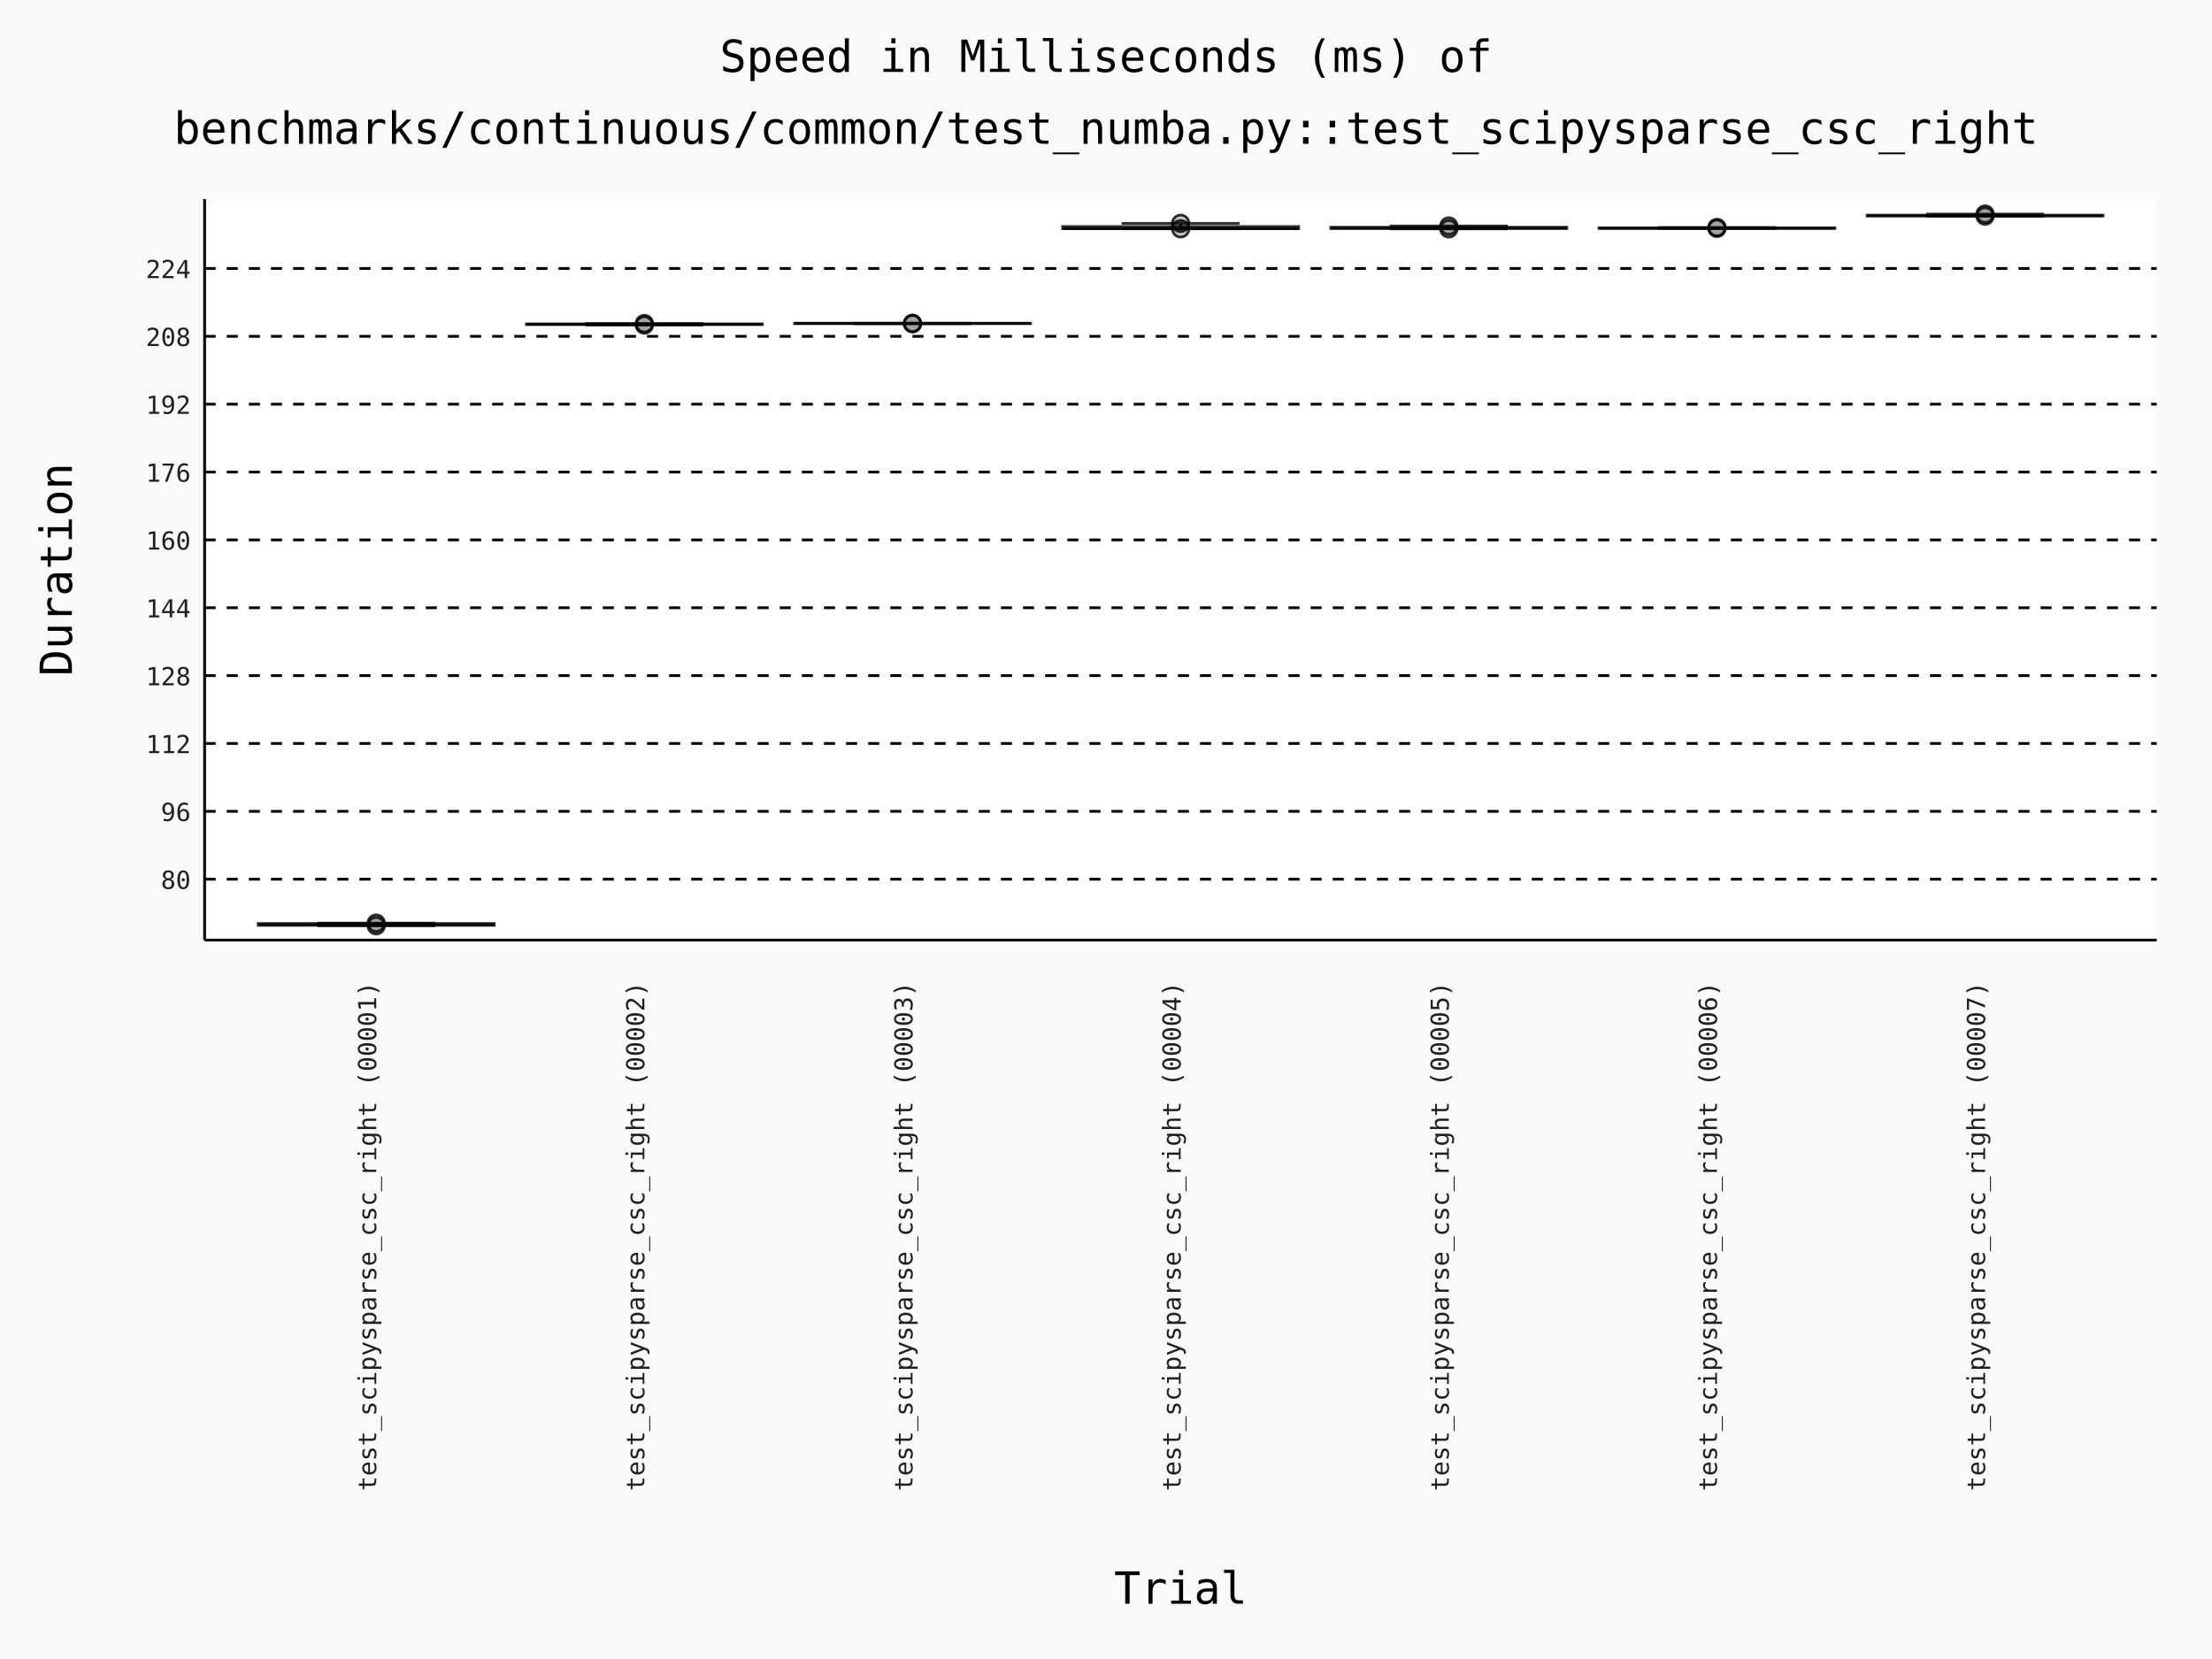
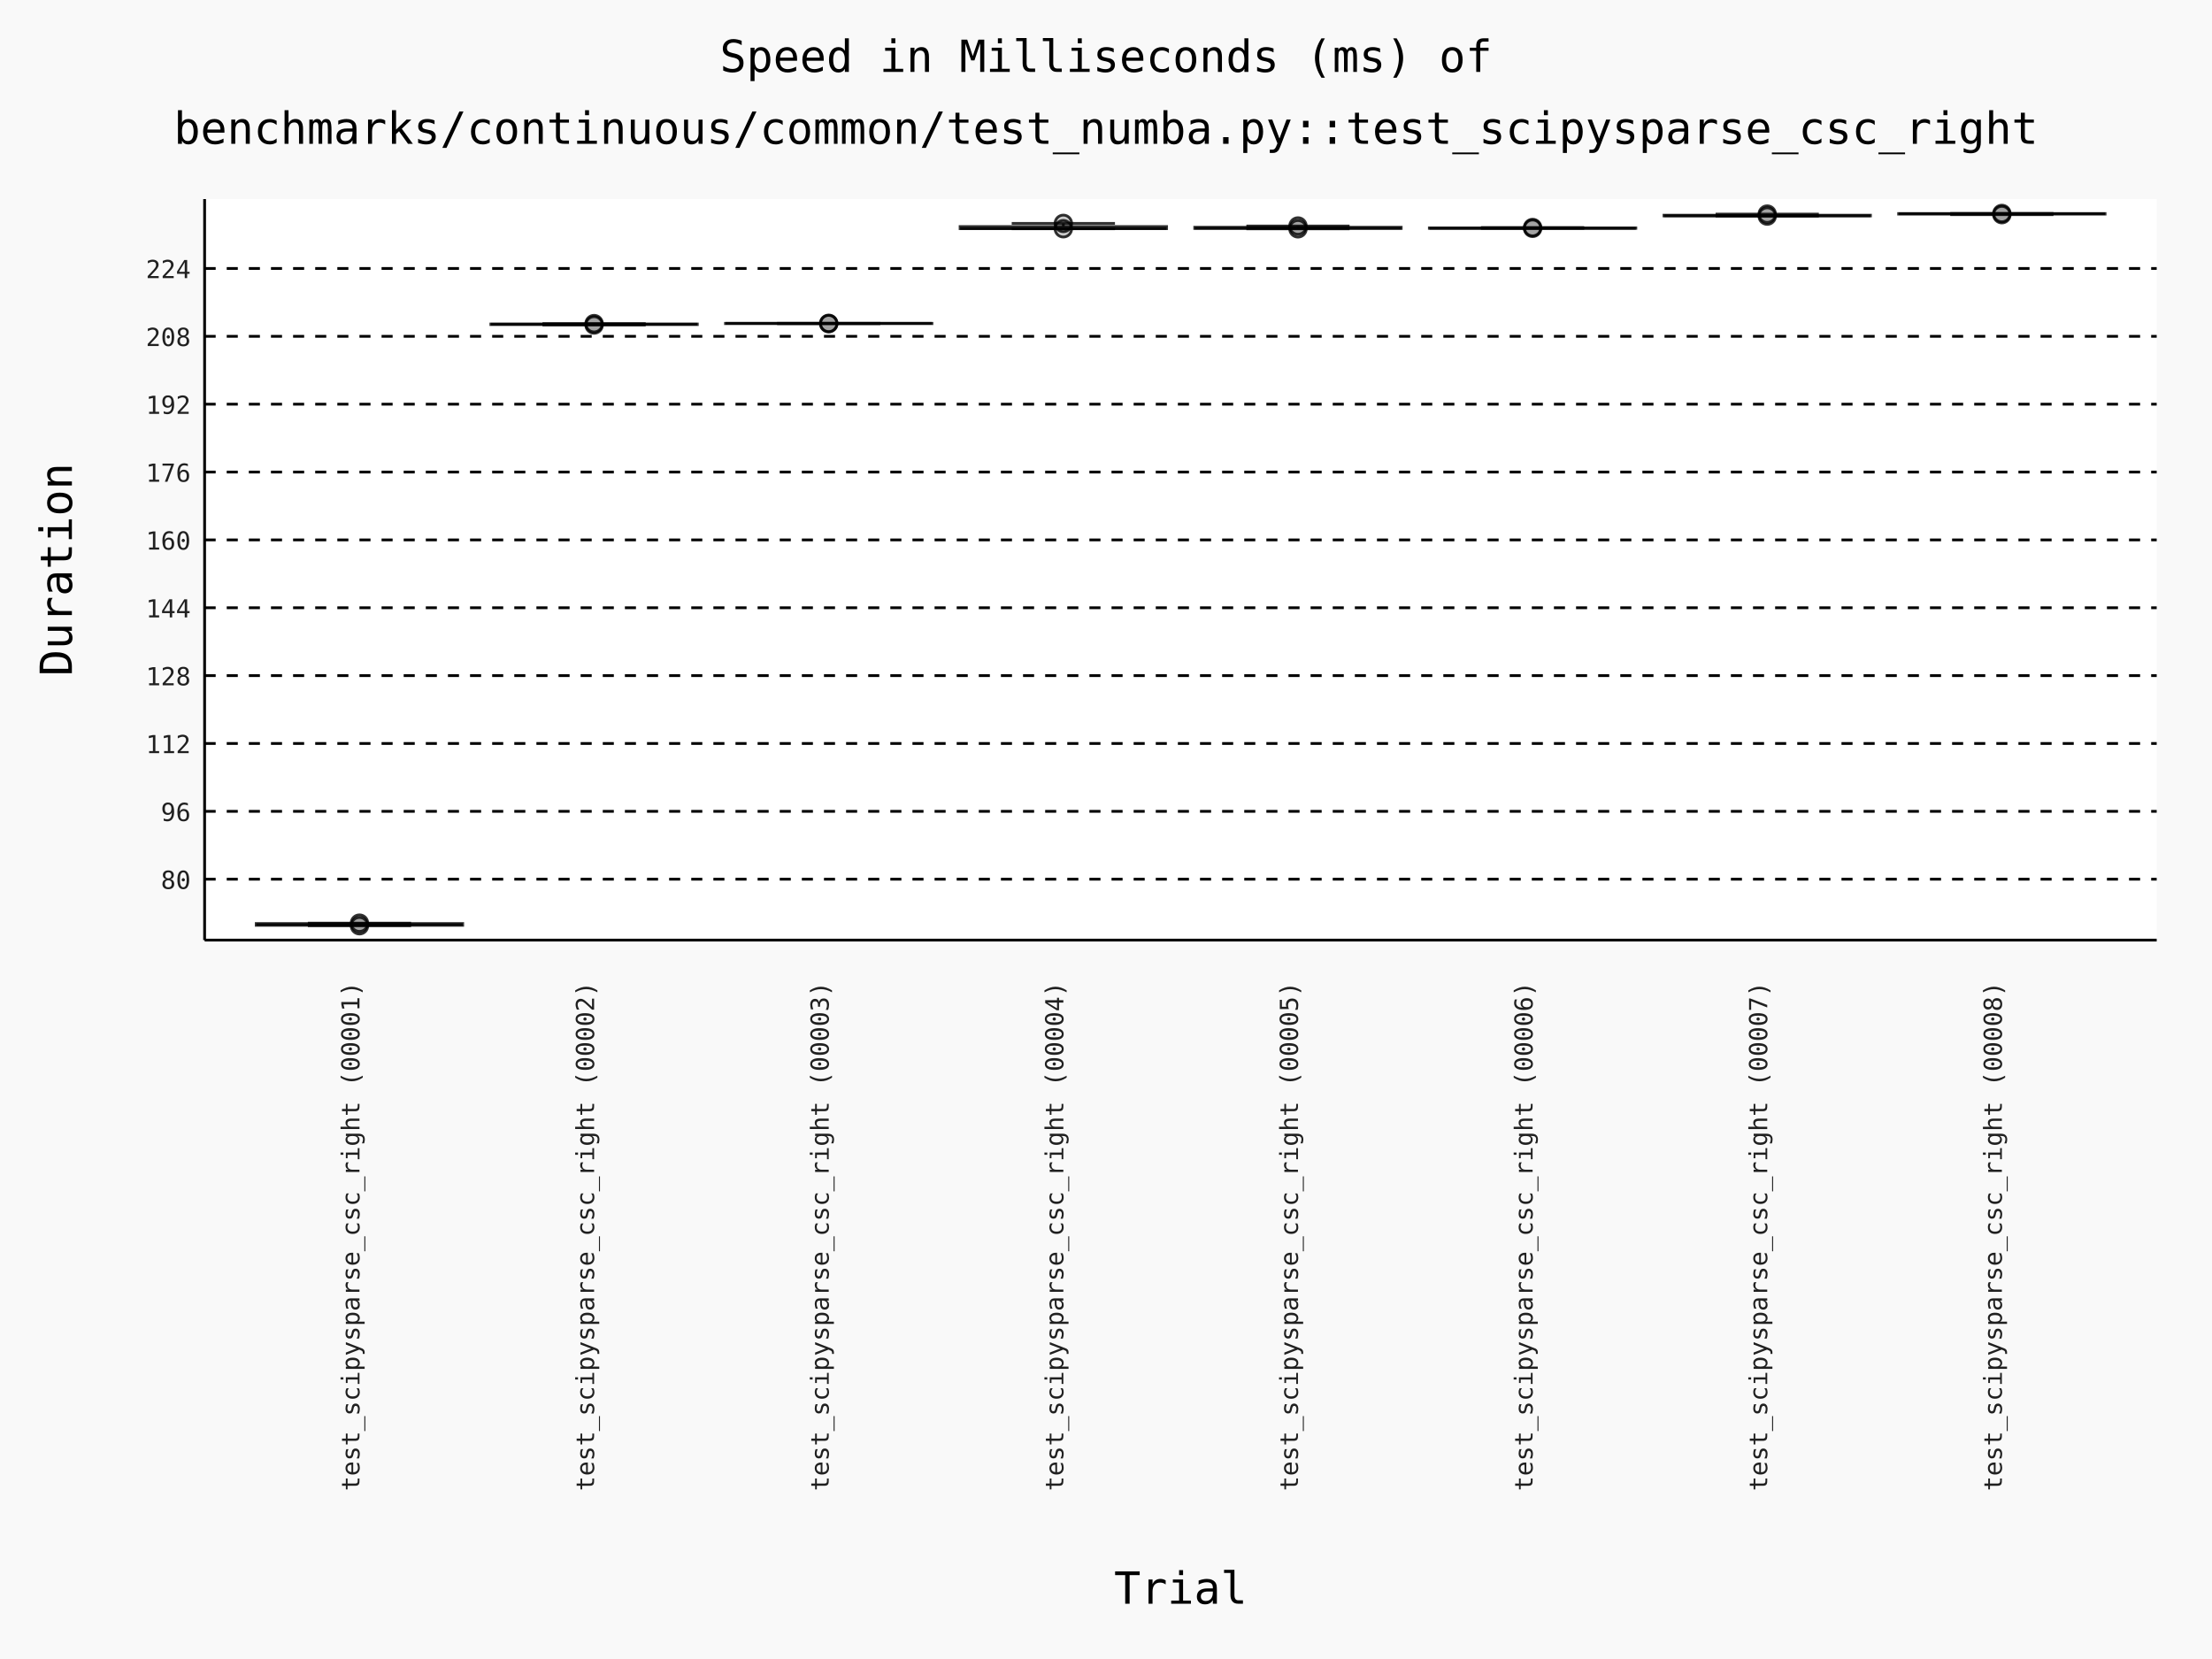
- <svg xmlns="http://www.w3.org/2000/svg" id="chart-1605cb76-217b-486d-b3e2-96967247c6c9" class="pygal-chart" viewBox="0 0 800 600">
+ <svg xmlns="http://www.w3.org/2000/svg" id="chart-8712ba81-75a7-44d6-a75f-5e32aed66e53" class="pygal-chart" viewBox="0 0 800 600">
  <defs>
-     <style type="text/css">#chart-1605cb76-217b-486d-b3e2-96967247c6c9{-webkit-user-select:none;-webkit-font-smoothing:antialiased;font-family:Consolas,"Deja Vu Sans Mono","Bitstream Vera Sans Mono","Courier New",monospace}#chart-1605cb76-217b-486d-b3e2-96967247c6c9 .title{font-family:Consolas,"Deja Vu Sans Mono","Bitstream Vera Sans Mono","Courier New",monospace;font-size:16px}#chart-1605cb76-217b-486d-b3e2-96967247c6c9 .legends .legend text{font-family:Consolas,"Deja Vu Sans Mono","Bitstream Vera Sans Mono","Courier New",monospace;font-size:14px}#chart-1605cb76-217b-486d-b3e2-96967247c6c9 .axis text{font-family:Consolas,"Deja Vu Sans Mono","Bitstream Vera Sans Mono","Courier New",monospace;font-size:10px}#chart-1605cb76-217b-486d-b3e2-96967247c6c9 .axis text.major{font-family:Consolas,"Deja Vu Sans Mono","Bitstream Vera Sans Mono","Courier New",monospace;font-size:10px}#chart-1605cb76-217b-486d-b3e2-96967247c6c9 .text-overlay text.value{font-family:Consolas,"Deja Vu Sans Mono","Bitstream Vera Sans Mono","Courier New",monospace;font-size:16px}#chart-1605cb76-217b-486d-b3e2-96967247c6c9 .text-overlay text.label{font-family:Consolas,"Deja Vu Sans Mono","Bitstream Vera Sans Mono","Courier New",monospace;font-size:10px}#chart-1605cb76-217b-486d-b3e2-96967247c6c9 .tooltip{font-family:Consolas,"Deja Vu Sans Mono","Bitstream Vera Sans Mono","Courier New",monospace;font-size:14px}#chart-1605cb76-217b-486d-b3e2-96967247c6c9 text.no_data{font-family:Consolas,"Deja Vu Sans Mono","Bitstream Vera Sans Mono","Courier New",monospace;font-size:64px}
- #chart-1605cb76-217b-486d-b3e2-96967247c6c9{background-color:rgba(249,249,249,1)}#chart-1605cb76-217b-486d-b3e2-96967247c6c9 path,#chart-1605cb76-217b-486d-b3e2-96967247c6c9 line,#chart-1605cb76-217b-486d-b3e2-96967247c6c9 rect,#chart-1605cb76-217b-486d-b3e2-96967247c6c9 circle{-webkit-transition:150ms;-moz-transition:150ms;transition:150ms}#chart-1605cb76-217b-486d-b3e2-96967247c6c9 .graph &gt; .background{fill:rgba(249,249,249,1)}#chart-1605cb76-217b-486d-b3e2-96967247c6c9 .plot &gt; .background{fill:rgba(255,255,255,1)}#chart-1605cb76-217b-486d-b3e2-96967247c6c9 .graph{fill:rgba(0,0,0,.87)}#chart-1605cb76-217b-486d-b3e2-96967247c6c9 text.no_data{fill:rgba(0,0,0,1)}#chart-1605cb76-217b-486d-b3e2-96967247c6c9 .title{fill:rgba(0,0,0,1)}#chart-1605cb76-217b-486d-b3e2-96967247c6c9 .legends .legend text{fill:rgba(0,0,0,.87)}#chart-1605cb76-217b-486d-b3e2-96967247c6c9 .legends .legend:hover text{fill:rgba(0,0,0,1)}#chart-1605cb76-217b-486d-b3e2-96967247c6c9 .axis .line{stroke:rgba(0,0,0,1)}#chart-1605cb76-217b-486d-b3e2-96967247c6c9 .axis .guide.line{stroke:rgba(0,0,0,.54)}#chart-1605cb76-217b-486d-b3e2-96967247c6c9 .axis .major.line{stroke:rgba(0,0,0,.87)}#chart-1605cb76-217b-486d-b3e2-96967247c6c9 .axis text.major{fill:rgba(0,0,0,1)}#chart-1605cb76-217b-486d-b3e2-96967247c6c9 .axis.y .guides:hover .guide.line,#chart-1605cb76-217b-486d-b3e2-96967247c6c9 .line-graph .axis.x .guides:hover .guide.line,#chart-1605cb76-217b-486d-b3e2-96967247c6c9 .stackedline-graph .axis.x .guides:hover .guide.line,#chart-1605cb76-217b-486d-b3e2-96967247c6c9 .xy-graph .axis.x .guides:hover .guide.line{stroke:rgba(0,0,0,1)}#chart-1605cb76-217b-486d-b3e2-96967247c6c9 .axis .guides:hover text{fill:rgba(0,0,0,1)}#chart-1605cb76-217b-486d-b3e2-96967247c6c9 .reactive{fill-opacity:.7;stroke-opacity:.8;stroke-width:1}#chart-1605cb76-217b-486d-b3e2-96967247c6c9 .ci{stroke:rgba(0,0,0,.87)}#chart-1605cb76-217b-486d-b3e2-96967247c6c9 .reactive.active,#chart-1605cb76-217b-486d-b3e2-96967247c6c9 .active .reactive{fill-opacity:.8;stroke-opacity:.9;stroke-width:4}#chart-1605cb76-217b-486d-b3e2-96967247c6c9 .ci .reactive.active{stroke-width:1.5}#chart-1605cb76-217b-486d-b3e2-96967247c6c9 .series text{fill:rgba(0,0,0,1)}#chart-1605cb76-217b-486d-b3e2-96967247c6c9 .tooltip rect{fill:rgba(255,255,255,1);stroke:rgba(0,0,0,1);-webkit-transition:opacity 150ms;-moz-transition:opacity 150ms;transition:opacity 150ms}#chart-1605cb76-217b-486d-b3e2-96967247c6c9 .tooltip .label{fill:rgba(0,0,0,.87)}#chart-1605cb76-217b-486d-b3e2-96967247c6c9 .tooltip .label{fill:rgba(0,0,0,.87)}#chart-1605cb76-217b-486d-b3e2-96967247c6c9 .tooltip .legend{font-size:.8em;fill:rgba(0,0,0,.54)}#chart-1605cb76-217b-486d-b3e2-96967247c6c9 .tooltip .x_label{font-size:.6em;fill:rgba(0,0,0,1)}#chart-1605cb76-217b-486d-b3e2-96967247c6c9 .tooltip .xlink{font-size:.5em;text-decoration:underline}#chart-1605cb76-217b-486d-b3e2-96967247c6c9 .tooltip .value{font-size:1.5em}#chart-1605cb76-217b-486d-b3e2-96967247c6c9 .bound{font-size:.5em}#chart-1605cb76-217b-486d-b3e2-96967247c6c9 .max-value{font-size:.75em;fill:rgba(0,0,0,.54)}#chart-1605cb76-217b-486d-b3e2-96967247c6c9 .map-element{fill:rgba(255,255,255,1);stroke:rgba(0,0,0,.54) !important}#chart-1605cb76-217b-486d-b3e2-96967247c6c9 .map-element .reactive{fill-opacity:inherit;stroke-opacity:inherit}#chart-1605cb76-217b-486d-b3e2-96967247c6c9 .color-0,#chart-1605cb76-217b-486d-b3e2-96967247c6c9 .color-0 a:visited{stroke:#000000;fill:#000000}#chart-1605cb76-217b-486d-b3e2-96967247c6c9 .color-1,#chart-1605cb76-217b-486d-b3e2-96967247c6c9 .color-1 a:visited{stroke:#000000;fill:#000000}#chart-1605cb76-217b-486d-b3e2-96967247c6c9 .color-2,#chart-1605cb76-217b-486d-b3e2-96967247c6c9 .color-2 a:visited{stroke:#000000;fill:#000000}#chart-1605cb76-217b-486d-b3e2-96967247c6c9 .color-3,#chart-1605cb76-217b-486d-b3e2-96967247c6c9 .color-3 a:visited{stroke:#000000;fill:#000000}#chart-1605cb76-217b-486d-b3e2-96967247c6c9 .color-4,#chart-1605cb76-217b-486d-b3e2-96967247c6c9 .color-4 a:visited{stroke:#000000;fill:#000000}#chart-1605cb76-217b-486d-b3e2-96967247c6c9 .color-5,#chart-1605cb76-217b-486d-b3e2-96967247c6c9 .color-5 a:visited{stroke:#000000;fill:#000000}#chart-1605cb76-217b-486d-b3e2-96967247c6c9 .color-6,#chart-1605cb76-217b-486d-b3e2-96967247c6c9 .color-6 a:visited{stroke:#000000;fill:#000000}#chart-1605cb76-217b-486d-b3e2-96967247c6c9 .text-overlay .color-0 text{fill:white}#chart-1605cb76-217b-486d-b3e2-96967247c6c9 .text-overlay .color-1 text{fill:white}#chart-1605cb76-217b-486d-b3e2-96967247c6c9 .text-overlay .color-2 text{fill:white}#chart-1605cb76-217b-486d-b3e2-96967247c6c9 .text-overlay .color-3 text{fill:white}#chart-1605cb76-217b-486d-b3e2-96967247c6c9 .text-overlay .color-4 text{fill:white}#chart-1605cb76-217b-486d-b3e2-96967247c6c9 .text-overlay .color-5 text{fill:white}#chart-1605cb76-217b-486d-b3e2-96967247c6c9 .text-overlay .color-6 text{fill:white}
- #chart-1605cb76-217b-486d-b3e2-96967247c6c9 text.no_data{text-anchor:middle}#chart-1605cb76-217b-486d-b3e2-96967247c6c9 .guide.line{fill:none}#chart-1605cb76-217b-486d-b3e2-96967247c6c9 .centered{text-anchor:middle}#chart-1605cb76-217b-486d-b3e2-96967247c6c9 .title{text-anchor:middle}#chart-1605cb76-217b-486d-b3e2-96967247c6c9 .legends .legend text{fill-opacity:1}#chart-1605cb76-217b-486d-b3e2-96967247c6c9 .axis.x text{text-anchor:middle}#chart-1605cb76-217b-486d-b3e2-96967247c6c9 .axis.x:not(.web) text[transform]{text-anchor:start}#chart-1605cb76-217b-486d-b3e2-96967247c6c9 .axis.x:not(.web) text[transform].backwards{text-anchor:end}#chart-1605cb76-217b-486d-b3e2-96967247c6c9 .axis.y text{text-anchor:end}#chart-1605cb76-217b-486d-b3e2-96967247c6c9 .axis.y text[transform].backwards{text-anchor:start}#chart-1605cb76-217b-486d-b3e2-96967247c6c9 .axis.y2 text{text-anchor:start}#chart-1605cb76-217b-486d-b3e2-96967247c6c9 .axis.y2 text[transform].backwards{text-anchor:end}#chart-1605cb76-217b-486d-b3e2-96967247c6c9 .axis .guide.line{stroke-dasharray:4,4;stroke:black}#chart-1605cb76-217b-486d-b3e2-96967247c6c9 .axis .major.guide.line{stroke-dasharray:6,6;stroke:black}#chart-1605cb76-217b-486d-b3e2-96967247c6c9 .horizontal .axis.y .guide.line,#chart-1605cb76-217b-486d-b3e2-96967247c6c9 .horizontal .axis.y2 .guide.line,#chart-1605cb76-217b-486d-b3e2-96967247c6c9 .vertical .axis.x .guide.line{opacity:0}#chart-1605cb76-217b-486d-b3e2-96967247c6c9 .horizontal .axis.always_show .guide.line,#chart-1605cb76-217b-486d-b3e2-96967247c6c9 .vertical .axis.always_show .guide.line{opacity:1 !important}#chart-1605cb76-217b-486d-b3e2-96967247c6c9 .axis.y .guides:hover .guide.line,#chart-1605cb76-217b-486d-b3e2-96967247c6c9 .axis.y2 .guides:hover .guide.line,#chart-1605cb76-217b-486d-b3e2-96967247c6c9 .axis.x .guides:hover .guide.line{opacity:1}#chart-1605cb76-217b-486d-b3e2-96967247c6c9 .axis .guides:hover text{opacity:1}#chart-1605cb76-217b-486d-b3e2-96967247c6c9 .nofill{fill:none}#chart-1605cb76-217b-486d-b3e2-96967247c6c9 .subtle-fill{fill-opacity:.2}#chart-1605cb76-217b-486d-b3e2-96967247c6c9 .dot{stroke-width:1px;fill-opacity:1;stroke-opacity:1}#chart-1605cb76-217b-486d-b3e2-96967247c6c9 .dot.active{stroke-width:5px}#chart-1605cb76-217b-486d-b3e2-96967247c6c9 .dot.negative{fill:transparent}#chart-1605cb76-217b-486d-b3e2-96967247c6c9 text,#chart-1605cb76-217b-486d-b3e2-96967247c6c9 tspan{stroke:none !important}#chart-1605cb76-217b-486d-b3e2-96967247c6c9 .series text.active{opacity:1}#chart-1605cb76-217b-486d-b3e2-96967247c6c9 .tooltip rect{fill-opacity:.95;stroke-width:.5}#chart-1605cb76-217b-486d-b3e2-96967247c6c9 .tooltip text{fill-opacity:1}#chart-1605cb76-217b-486d-b3e2-96967247c6c9 .showable{visibility:hidden}#chart-1605cb76-217b-486d-b3e2-96967247c6c9 .showable.shown{visibility:visible}#chart-1605cb76-217b-486d-b3e2-96967247c6c9 .gauge-background{fill:rgba(229,229,229,1);stroke:none}#chart-1605cb76-217b-486d-b3e2-96967247c6c9 .bg-lines{stroke:rgba(249,249,249,1);stroke-width:2px}
+     <style type="text/css">#chart-8712ba81-75a7-44d6-a75f-5e32aed66e53{-webkit-user-select:none;-webkit-font-smoothing:antialiased;font-family:Consolas,"Deja Vu Sans Mono","Bitstream Vera Sans Mono","Courier New",monospace}#chart-8712ba81-75a7-44d6-a75f-5e32aed66e53 .title{font-family:Consolas,"Deja Vu Sans Mono","Bitstream Vera Sans Mono","Courier New",monospace;font-size:16px}#chart-8712ba81-75a7-44d6-a75f-5e32aed66e53 .legends .legend text{font-family:Consolas,"Deja Vu Sans Mono","Bitstream Vera Sans Mono","Courier New",monospace;font-size:14px}#chart-8712ba81-75a7-44d6-a75f-5e32aed66e53 .axis text{font-family:Consolas,"Deja Vu Sans Mono","Bitstream Vera Sans Mono","Courier New",monospace;font-size:10px}#chart-8712ba81-75a7-44d6-a75f-5e32aed66e53 .axis text.major{font-family:Consolas,"Deja Vu Sans Mono","Bitstream Vera Sans Mono","Courier New",monospace;font-size:10px}#chart-8712ba81-75a7-44d6-a75f-5e32aed66e53 .text-overlay text.value{font-family:Consolas,"Deja Vu Sans Mono","Bitstream Vera Sans Mono","Courier New",monospace;font-size:16px}#chart-8712ba81-75a7-44d6-a75f-5e32aed66e53 .text-overlay text.label{font-family:Consolas,"Deja Vu Sans Mono","Bitstream Vera Sans Mono","Courier New",monospace;font-size:10px}#chart-8712ba81-75a7-44d6-a75f-5e32aed66e53 .tooltip{font-family:Consolas,"Deja Vu Sans Mono","Bitstream Vera Sans Mono","Courier New",monospace;font-size:14px}#chart-8712ba81-75a7-44d6-a75f-5e32aed66e53 text.no_data{font-family:Consolas,"Deja Vu Sans Mono","Bitstream Vera Sans Mono","Courier New",monospace;font-size:64px}
+ #chart-8712ba81-75a7-44d6-a75f-5e32aed66e53{background-color:rgba(249,249,249,1)}#chart-8712ba81-75a7-44d6-a75f-5e32aed66e53 path,#chart-8712ba81-75a7-44d6-a75f-5e32aed66e53 line,#chart-8712ba81-75a7-44d6-a75f-5e32aed66e53 rect,#chart-8712ba81-75a7-44d6-a75f-5e32aed66e53 circle{-webkit-transition:150ms;-moz-transition:150ms;transition:150ms}#chart-8712ba81-75a7-44d6-a75f-5e32aed66e53 .graph &gt; .background{fill:rgba(249,249,249,1)}#chart-8712ba81-75a7-44d6-a75f-5e32aed66e53 .plot &gt; .background{fill:rgba(255,255,255,1)}#chart-8712ba81-75a7-44d6-a75f-5e32aed66e53 .graph{fill:rgba(0,0,0,.87)}#chart-8712ba81-75a7-44d6-a75f-5e32aed66e53 text.no_data{fill:rgba(0,0,0,1)}#chart-8712ba81-75a7-44d6-a75f-5e32aed66e53 .title{fill:rgba(0,0,0,1)}#chart-8712ba81-75a7-44d6-a75f-5e32aed66e53 .legends .legend text{fill:rgba(0,0,0,.87)}#chart-8712ba81-75a7-44d6-a75f-5e32aed66e53 .legends .legend:hover text{fill:rgba(0,0,0,1)}#chart-8712ba81-75a7-44d6-a75f-5e32aed66e53 .axis .line{stroke:rgba(0,0,0,1)}#chart-8712ba81-75a7-44d6-a75f-5e32aed66e53 .axis .guide.line{stroke:rgba(0,0,0,.54)}#chart-8712ba81-75a7-44d6-a75f-5e32aed66e53 .axis .major.line{stroke:rgba(0,0,0,.87)}#chart-8712ba81-75a7-44d6-a75f-5e32aed66e53 .axis text.major{fill:rgba(0,0,0,1)}#chart-8712ba81-75a7-44d6-a75f-5e32aed66e53 .axis.y .guides:hover .guide.line,#chart-8712ba81-75a7-44d6-a75f-5e32aed66e53 .line-graph .axis.x .guides:hover .guide.line,#chart-8712ba81-75a7-44d6-a75f-5e32aed66e53 .stackedline-graph .axis.x .guides:hover .guide.line,#chart-8712ba81-75a7-44d6-a75f-5e32aed66e53 .xy-graph .axis.x .guides:hover .guide.line{stroke:rgba(0,0,0,1)}#chart-8712ba81-75a7-44d6-a75f-5e32aed66e53 .axis .guides:hover text{fill:rgba(0,0,0,1)}#chart-8712ba81-75a7-44d6-a75f-5e32aed66e53 .reactive{fill-opacity:.7;stroke-opacity:.8;stroke-width:1}#chart-8712ba81-75a7-44d6-a75f-5e32aed66e53 .ci{stroke:rgba(0,0,0,.87)}#chart-8712ba81-75a7-44d6-a75f-5e32aed66e53 .reactive.active,#chart-8712ba81-75a7-44d6-a75f-5e32aed66e53 .active .reactive{fill-opacity:.8;stroke-opacity:.9;stroke-width:4}#chart-8712ba81-75a7-44d6-a75f-5e32aed66e53 .ci .reactive.active{stroke-width:1.5}#chart-8712ba81-75a7-44d6-a75f-5e32aed66e53 .series text{fill:rgba(0,0,0,1)}#chart-8712ba81-75a7-44d6-a75f-5e32aed66e53 .tooltip rect{fill:rgba(255,255,255,1);stroke:rgba(0,0,0,1);-webkit-transition:opacity 150ms;-moz-transition:opacity 150ms;transition:opacity 150ms}#chart-8712ba81-75a7-44d6-a75f-5e32aed66e53 .tooltip .label{fill:rgba(0,0,0,.87)}#chart-8712ba81-75a7-44d6-a75f-5e32aed66e53 .tooltip .label{fill:rgba(0,0,0,.87)}#chart-8712ba81-75a7-44d6-a75f-5e32aed66e53 .tooltip .legend{font-size:.8em;fill:rgba(0,0,0,.54)}#chart-8712ba81-75a7-44d6-a75f-5e32aed66e53 .tooltip .x_label{font-size:.6em;fill:rgba(0,0,0,1)}#chart-8712ba81-75a7-44d6-a75f-5e32aed66e53 .tooltip .xlink{font-size:.5em;text-decoration:underline}#chart-8712ba81-75a7-44d6-a75f-5e32aed66e53 .tooltip .value{font-size:1.5em}#chart-8712ba81-75a7-44d6-a75f-5e32aed66e53 .bound{font-size:.5em}#chart-8712ba81-75a7-44d6-a75f-5e32aed66e53 .max-value{font-size:.75em;fill:rgba(0,0,0,.54)}#chart-8712ba81-75a7-44d6-a75f-5e32aed66e53 .map-element{fill:rgba(255,255,255,1);stroke:rgba(0,0,0,.54) !important}#chart-8712ba81-75a7-44d6-a75f-5e32aed66e53 .map-element .reactive{fill-opacity:inherit;stroke-opacity:inherit}#chart-8712ba81-75a7-44d6-a75f-5e32aed66e53 .color-0,#chart-8712ba81-75a7-44d6-a75f-5e32aed66e53 .color-0 a:visited{stroke:#000000;fill:#000000}#chart-8712ba81-75a7-44d6-a75f-5e32aed66e53 .color-1,#chart-8712ba81-75a7-44d6-a75f-5e32aed66e53 .color-1 a:visited{stroke:#000000;fill:#000000}#chart-8712ba81-75a7-44d6-a75f-5e32aed66e53 .color-2,#chart-8712ba81-75a7-44d6-a75f-5e32aed66e53 .color-2 a:visited{stroke:#000000;fill:#000000}#chart-8712ba81-75a7-44d6-a75f-5e32aed66e53 .color-3,#chart-8712ba81-75a7-44d6-a75f-5e32aed66e53 .color-3 a:visited{stroke:#000000;fill:#000000}#chart-8712ba81-75a7-44d6-a75f-5e32aed66e53 .color-4,#chart-8712ba81-75a7-44d6-a75f-5e32aed66e53 .color-4 a:visited{stroke:#000000;fill:#000000}#chart-8712ba81-75a7-44d6-a75f-5e32aed66e53 .color-5,#chart-8712ba81-75a7-44d6-a75f-5e32aed66e53 .color-5 a:visited{stroke:#000000;fill:#000000}#chart-8712ba81-75a7-44d6-a75f-5e32aed66e53 .color-6,#chart-8712ba81-75a7-44d6-a75f-5e32aed66e53 .color-6 a:visited{stroke:#000000;fill:#000000}#chart-8712ba81-75a7-44d6-a75f-5e32aed66e53 .color-7,#chart-8712ba81-75a7-44d6-a75f-5e32aed66e53 .color-7 a:visited{stroke:#000000;fill:#000000}#chart-8712ba81-75a7-44d6-a75f-5e32aed66e53 .text-overlay .color-0 text{fill:white}#chart-8712ba81-75a7-44d6-a75f-5e32aed66e53 .text-overlay .color-1 text{fill:white}#chart-8712ba81-75a7-44d6-a75f-5e32aed66e53 .text-overlay .color-2 text{fill:white}#chart-8712ba81-75a7-44d6-a75f-5e32aed66e53 .text-overlay .color-3 text{fill:white}#chart-8712ba81-75a7-44d6-a75f-5e32aed66e53 .text-overlay .color-4 text{fill:white}#chart-8712ba81-75a7-44d6-a75f-5e32aed66e53 .text-overlay .color-5 text{fill:white}#chart-8712ba81-75a7-44d6-a75f-5e32aed66e53 .text-overlay .color-6 text{fill:white}#chart-8712ba81-75a7-44d6-a75f-5e32aed66e53 .text-overlay .color-7 text{fill:white}
+ #chart-8712ba81-75a7-44d6-a75f-5e32aed66e53 text.no_data{text-anchor:middle}#chart-8712ba81-75a7-44d6-a75f-5e32aed66e53 .guide.line{fill:none}#chart-8712ba81-75a7-44d6-a75f-5e32aed66e53 .centered{text-anchor:middle}#chart-8712ba81-75a7-44d6-a75f-5e32aed66e53 .title{text-anchor:middle}#chart-8712ba81-75a7-44d6-a75f-5e32aed66e53 .legends .legend text{fill-opacity:1}#chart-8712ba81-75a7-44d6-a75f-5e32aed66e53 .axis.x text{text-anchor:middle}#chart-8712ba81-75a7-44d6-a75f-5e32aed66e53 .axis.x:not(.web) text[transform]{text-anchor:start}#chart-8712ba81-75a7-44d6-a75f-5e32aed66e53 .axis.x:not(.web) text[transform].backwards{text-anchor:end}#chart-8712ba81-75a7-44d6-a75f-5e32aed66e53 .axis.y text{text-anchor:end}#chart-8712ba81-75a7-44d6-a75f-5e32aed66e53 .axis.y text[transform].backwards{text-anchor:start}#chart-8712ba81-75a7-44d6-a75f-5e32aed66e53 .axis.y2 text{text-anchor:start}#chart-8712ba81-75a7-44d6-a75f-5e32aed66e53 .axis.y2 text[transform].backwards{text-anchor:end}#chart-8712ba81-75a7-44d6-a75f-5e32aed66e53 .axis .guide.line{stroke-dasharray:4,4;stroke:black}#chart-8712ba81-75a7-44d6-a75f-5e32aed66e53 .axis .major.guide.line{stroke-dasharray:6,6;stroke:black}#chart-8712ba81-75a7-44d6-a75f-5e32aed66e53 .horizontal .axis.y .guide.line,#chart-8712ba81-75a7-44d6-a75f-5e32aed66e53 .horizontal .axis.y2 .guide.line,#chart-8712ba81-75a7-44d6-a75f-5e32aed66e53 .vertical .axis.x .guide.line{opacity:0}#chart-8712ba81-75a7-44d6-a75f-5e32aed66e53 .horizontal .axis.always_show .guide.line,#chart-8712ba81-75a7-44d6-a75f-5e32aed66e53 .vertical .axis.always_show .guide.line{opacity:1 !important}#chart-8712ba81-75a7-44d6-a75f-5e32aed66e53 .axis.y .guides:hover .guide.line,#chart-8712ba81-75a7-44d6-a75f-5e32aed66e53 .axis.y2 .guides:hover .guide.line,#chart-8712ba81-75a7-44d6-a75f-5e32aed66e53 .axis.x .guides:hover .guide.line{opacity:1}#chart-8712ba81-75a7-44d6-a75f-5e32aed66e53 .axis .guides:hover text{opacity:1}#chart-8712ba81-75a7-44d6-a75f-5e32aed66e53 .nofill{fill:none}#chart-8712ba81-75a7-44d6-a75f-5e32aed66e53 .subtle-fill{fill-opacity:.2}#chart-8712ba81-75a7-44d6-a75f-5e32aed66e53 .dot{stroke-width:1px;fill-opacity:1;stroke-opacity:1}#chart-8712ba81-75a7-44d6-a75f-5e32aed66e53 .dot.active{stroke-width:5px}#chart-8712ba81-75a7-44d6-a75f-5e32aed66e53 .dot.negative{fill:transparent}#chart-8712ba81-75a7-44d6-a75f-5e32aed66e53 text,#chart-8712ba81-75a7-44d6-a75f-5e32aed66e53 tspan{stroke:none !important}#chart-8712ba81-75a7-44d6-a75f-5e32aed66e53 .series text.active{opacity:1}#chart-8712ba81-75a7-44d6-a75f-5e32aed66e53 .tooltip rect{fill-opacity:.95;stroke-width:.5}#chart-8712ba81-75a7-44d6-a75f-5e32aed66e53 .tooltip text{fill-opacity:1}#chart-8712ba81-75a7-44d6-a75f-5e32aed66e53 .showable{visibility:hidden}#chart-8712ba81-75a7-44d6-a75f-5e32aed66e53 .showable.shown{visibility:visible}#chart-8712ba81-75a7-44d6-a75f-5e32aed66e53 .gauge-background{fill:rgba(229,229,229,1);stroke:none}#chart-8712ba81-75a7-44d6-a75f-5e32aed66e53 .bg-lines{stroke:rgba(249,249,249,1);stroke-width:2px}
.tooltip .value{font-size:1em !important}.axis text{font-size:9px !important}</style>
  </defs>
  <g class="graph custombox-graph vertical">
    <rect x="0" y="0" width="800" height="600" class="background" />
    <g transform="translate(74, 72)" class="plot">
      <rect x="0" y="0" width="706.0" height="268.0" class="background" />
      <g class="axis y always_show">
        <path d="M0 268 h706" class="line" />
        <g class="guides">
          <path d="M0 245.973 h706" class="guide line" />
          <text x="-5" y="249.473" class="">80</text>
        </g>
        <g class="guides">
          <path d="M0 221.431 h706" class="guide line" />
          <text x="-5" y="224.931" class="">96</text>
        </g>
        <g class="guides">
          <path d="M0 196.889 h706" class="guide line" />
          <text x="-5" y="200.389" class="">112</text>
        </g>
        <g class="guides">
          <path d="M0 172.347 h706" class="guide line" />
          <text x="-5" y="175.847" class="">128</text>
        </g>
        <g class="guides">
          <path d="M0 147.805 h706" class="guide line" />
          <text x="-5" y="151.305" class="">144</text>
        </g>
        <g class="guides">
          <path d="M0 123.263 h706" class="guide line" />
          <text x="-5" y="126.763" class="">160</text>
        </g>
        <g class="guides">
          <path d="M0 98.721 h706" class="guide line" />
          <text x="-5" y="102.221" class="">176</text>
        </g>
        <g class="guides">
          <path d="M0 74.179 h706" class="guide line" />
          <text x="-5" y="77.679" class="">192</text>
        </g>
        <g class="guides">
          <path d="M0 49.636 h706" class="guide line" />
          <text x="-5" y="53.136" class="">208</text>
        </g>
        <g class="guides">
          <path d="M0 25.094 h706" class="guide line" />
          <text x="-5" y="28.594" class="">224</text>
        </g>
      </g>
      <g class="axis x">
        <path d="M0 0 v268" class="line" />
        <g class="guides">
-           <path d="M62.066 0 v268" class="guide line" />
-           <text x="62.066" y="283.0" class="backwards" transform="rotate(270 62.06593 283)">test_scipysparse_csc_right (00001)</text>
-         </g>
-         <g class="guides">
-           <path d="M159.044 0 v268" class="guide line" />
-           <text x="159.044" y="283.0" class="backwards" transform="rotate(270 159.044 283)">test_scipysparse_csc_right (00002)</text>
-         </g>
-         <g class="guides">
-           <path d="M256.022 0 v268" class="guide line" />
-           <text x="256.022" y="283.0" class="backwards" transform="rotate(270 256.022 283)">test_scipysparse_csc_right (00003)</text>
-         </g>
-         <g class="guides">
-           <path d="M353 0 v268" class="guide line" />
-           <text x="353.0" y="283.0" class="backwards" transform="rotate(270 353 283)">test_scipysparse_csc_right (00004)</text>
-         </g>
-         <g class="guides">
-           <path d="M449.978 0 v268" class="guide line" />
-           <text x="449.978" y="283.0" class="backwards" transform="rotate(270 449.978 283)">test_scipysparse_csc_right (00005)</text>
-         </g>
-         <g class="guides">
-           <path d="M546.956 0 v268" class="guide line" />
-           <text x="546.956" y="283.0" class="backwards" transform="rotate(270 546.956 283)">test_scipysparse_csc_right (00006)</text>
-         </g>
-         <g class="guides">
-           <path d="M643.934 0 v268" class="guide line" />
-           <text x="643.934" y="283.0" class="backwards" transform="rotate(270 643.9341 283)">test_scipysparse_csc_right (00007)</text>
+           <path d="M56.005 0 v268" class="guide line" />
+           <text x="56.005" y="283.0" class="backwards" transform="rotate(270 56.00481 283)">test_scipysparse_csc_right (00001)</text>
+         </g>
+         <g class="guides">
+           <path d="M140.861 0 v268" class="guide line" />
+           <text x="140.861" y="283.0" class="backwards" transform="rotate(270 140.8606 283)">test_scipysparse_csc_right (00002)</text>
+         </g>
+         <g class="guides">
+           <path d="M225.716 0 v268" class="guide line" />
+           <text x="225.716" y="283.0" class="backwards" transform="rotate(270 225.7163 283)">test_scipysparse_csc_right (00003)</text>
+         </g>
+         <g class="guides">
+           <path d="M310.572 0 v268" class="guide line" />
+           <text x="310.572" y="283.0" class="backwards" transform="rotate(270 310.5721 283)">test_scipysparse_csc_right (00004)</text>
+         </g>
+         <g class="guides">
+           <path d="M395.428 0 v268" class="guide line" />
+           <text x="395.428" y="283.0" class="backwards" transform="rotate(270 395.4279 283)">test_scipysparse_csc_right (00005)</text>
+         </g>
+         <g class="guides">
+           <path d="M480.284 0 v268" class="guide line" />
+           <text x="480.284" y="283.0" class="backwards" transform="rotate(270 480.2837 283)">test_scipysparse_csc_right (00006)</text>
+         </g>
+         <g class="guides">
+           <path d="M565.139 0 v268" class="guide line" />
+           <text x="565.139" y="283.0" class="backwards" transform="rotate(270 565.1394 283)">test_scipysparse_csc_right (00007)</text>
+         </g>
+         <g class="guides">
+           <path d="M649.995 0 v268" class="guide line" />
+           <text x="649.995" y="283.0" class="backwards" transform="rotate(270 649.9952 283)">test_scipysparse_csc_right (00008)</text>
        </g>
      </g>
      <g class="series serie-0 color-0">
        <g class="boxes">
          <g class="box">
-             <path stroke-width="3" d="M40.731 262.803 L83.401 262.803" class="reactive tooltip-trigger" />
-             <path stroke-width="3" d="M19.396 262.386 L104.736 262.386" class="reactive tooltip-trigger" />
-             <path stroke-width="3" d="M40.731 261.867 L83.401 261.867" class="reactive tooltip-trigger" />
-             <path stroke-width="2" d="M62.066 262.803 L62.066 262.648" class="reactive tooltip-trigger" />
-             <path stroke-width="2" d="M62.066 261.867 L62.066 262.006" class="reactive tooltip-trigger" />
-             <rect x="19.396" y="262.006" height="0.642" width="85.341" class="subtle-fill reactive tooltip-trigger" />
-             <circle cx="62.066" cy="262.803" r="3" class="subtle-fill reactive tooltip-trigger" />
-             <circle cx="62.066" cy="261.867" r="3" class="subtle-fill reactive tooltip-trigger" />
+             <path stroke-width="3" d="M37.337 262.803 L74.673 262.803" class="reactive tooltip-trigger" />
+             <path stroke-width="3" d="M18.668 262.386 L93.341 262.386" class="reactive tooltip-trigger" />
+             <path stroke-width="3" d="M37.337 261.867 L74.673 261.867" class="reactive tooltip-trigger" />
+             <path stroke-width="2" d="M56.005 262.803 L56.005 262.648" class="reactive tooltip-trigger" />
+             <path stroke-width="2" d="M56.005 261.867 L56.005 262.006" class="reactive tooltip-trigger" />
+             <rect x="18.668" y="262.006" height="0.642" width="74.673" class="subtle-fill reactive tooltip-trigger" />
+             <circle cx="56.005" cy="262.803" r="3" class="subtle-fill reactive tooltip-trigger" />
+             <circle cx="56.005" cy="261.867" r="3" class="subtle-fill reactive tooltip-trigger" />
          </g>
        </g>
      </g>
      <g class="series serie-1 color-1">
        <g class="boxes">
          <g class="box">
-             <path stroke-width="3" d="M137.709 45.545 L180.379 45.545" class="reactive tooltip-trigger" />
-             <path stroke-width="3" d="M116.374 45.262 L201.714 45.262" class="reactive tooltip-trigger" />
-             <path stroke-width="3" d="M137.709 45.036 L180.379 45.036" class="reactive tooltip-trigger" />
-             <path stroke-width="2" d="M159.044 45.545 L159.044 45.386" class="reactive tooltip-trigger" />
-             <path stroke-width="2" d="M159.044 45.036 L159.044 45.18" class="reactive tooltip-trigger" />
-             <rect x="116.374" y="45.18" height="0.205" width="85.341" class="subtle-fill reactive tooltip-trigger" />
-             <circle cx="159.044" cy="45.545" r="3" class="subtle-fill reactive tooltip-trigger" />
-             <circle cx="159.044" cy="45.036" r="3" class="subtle-fill reactive tooltip-trigger" />
+             <path stroke-width="3" d="M122.192 45.545 L159.529 45.545" class="reactive tooltip-trigger" />
+             <path stroke-width="3" d="M103.524 45.262 L178.197 45.262" class="reactive tooltip-trigger" />
+             <path stroke-width="3" d="M122.192 45.036 L159.529 45.036" class="reactive tooltip-trigger" />
+             <path stroke-width="2" d="M140.861 45.545 L140.861 45.386" class="reactive tooltip-trigger" />
+             <path stroke-width="2" d="M140.861 45.036 L140.861 45.18" class="reactive tooltip-trigger" />
+             <rect x="103.524" y="45.18" height="0.205" width="74.673" class="subtle-fill reactive tooltip-trigger" />
+             <circle cx="140.861" cy="45.545" r="3" class="subtle-fill reactive tooltip-trigger" />
+             <circle cx="140.861" cy="45.036" r="3" class="subtle-fill reactive tooltip-trigger" />
          </g>
        </g>
      </g>
      <g class="series serie-2 color-2">
        <g class="boxes">
          <g class="box">
-             <path stroke-width="3" d="M234.687 45.063 L277.357 45.063" class="reactive tooltip-trigger" />
-             <path stroke-width="3" d="M213.352 44.944 L298.692 44.944" class="reactive tooltip-trigger" />
-             <path stroke-width="3" d="M234.687 44.935 L277.357 44.935" class="reactive tooltip-trigger" />
-             <path stroke-width="2" d="M256.022 45.063 L256.022 45.04" class="reactive tooltip-trigger" />
-             <path stroke-width="2" d="M256.022 44.935 L256.022 44.937" class="reactive tooltip-trigger" />
-             <rect x="213.352" y="44.937" height="0.103" width="85.341" class="subtle-fill reactive tooltip-trigger" />
-             <circle cx="256.022" cy="45.063" r="3" class="subtle-fill reactive tooltip-trigger" />
-             <circle cx="256.022" cy="44.935" r="3" class="subtle-fill reactive tooltip-trigger" />
+             <path stroke-width="3" d="M207.048 45.063 L244.385 45.063" class="reactive tooltip-trigger" />
+             <path stroke-width="3" d="M188.38 44.944 L263.053 44.944" class="reactive tooltip-trigger" />
+             <path stroke-width="3" d="M207.048 44.935 L244.385 44.935" class="reactive tooltip-trigger" />
+             <path stroke-width="2" d="M225.716 45.063 L225.716 45.04" class="reactive tooltip-trigger" />
+             <path stroke-width="2" d="M225.716 44.935 L225.716 44.937" class="reactive tooltip-trigger" />
+             <rect x="188.38" y="44.937" height="0.103" width="74.673" class="subtle-fill reactive tooltip-trigger" />
+             <circle cx="225.716" cy="45.063" r="3" class="subtle-fill reactive tooltip-trigger" />
+             <circle cx="225.716" cy="44.935" r="3" class="subtle-fill reactive tooltip-trigger" />
          </g>
        </g>
      </g>
      <g class="series serie-3 color-3">
        <g class="boxes">
          <g class="box">
-             <path stroke-width="3" d="M331.665 10.729 L374.335 10.729" class="reactive tooltip-trigger" />
-             <path stroke-width="3" d="M310.33 10.665 L395.67 10.665" class="reactive tooltip-trigger" />
-             <path stroke-width="3" d="M331.665 8.793 L374.335 8.793" class="reactive tooltip-trigger" />
-             <path stroke-width="2" d="M353 10.729 L353 10.687" class="reactive tooltip-trigger" />
-             <path stroke-width="2" d="M353 8.793 L353 9.937" class="reactive tooltip-trigger" />
-             <rect x="310.33" y="9.937" height="0.749" width="85.341" class="subtle-fill reactive tooltip-trigger" />
-             <circle cx="353.0" cy="10.729" r="3" class="subtle-fill reactive tooltip-trigger" />
-             <circle cx="353.0" cy="8.793" r="3" class="subtle-fill reactive tooltip-trigger" />
+             <path stroke-width="3" d="M291.904 10.729 L329.24 10.729" class="reactive tooltip-trigger" />
+             <path stroke-width="3" d="M273.236 10.665 L347.909 10.665" class="reactive tooltip-trigger" />
+             <path stroke-width="3" d="M291.904 8.793 L329.24 8.793" class="reactive tooltip-trigger" />
+             <path stroke-width="2" d="M310.572 10.729 L310.572 10.687" class="reactive tooltip-trigger" />
+             <path stroke-width="2" d="M310.572 8.793 L310.572 9.937" class="reactive tooltip-trigger" />
+             <rect x="273.236" y="9.937" height="0.749" width="74.673" class="subtle-fill reactive tooltip-trigger" />
+             <circle cx="310.572" cy="10.729" r="3" class="subtle-fill reactive tooltip-trigger" />
+             <circle cx="310.572" cy="8.793" r="3" class="subtle-fill reactive tooltip-trigger" />
          </g>
        </g>
      </g>
      <g class="series serie-4 color-4">
        <g class="boxes">
          <g class="box">
-             <path stroke-width="3" d="M428.643 10.755 L471.313 10.755" class="reactive tooltip-trigger" />
-             <path stroke-width="3" d="M407.308 10.502 L492.648 10.502" class="reactive tooltip-trigger" />
-             <path stroke-width="3" d="M428.643 9.738 L471.313 9.738" class="reactive tooltip-trigger" />
-             <path stroke-width="2" d="M449.978 10.755 L449.978 10.624" class="reactive tooltip-trigger" />
-             <path stroke-width="2" d="M449.978 9.738 L449.978 10.195" class="reactive tooltip-trigger" />
-             <rect x="407.308" y="10.195" height="0.429" width="85.341" class="subtle-fill reactive tooltip-trigger" />
-             <circle cx="449.978" cy="10.755" r="3" class="subtle-fill reactive tooltip-trigger" />
-             <circle cx="449.978" cy="9.738" r="3" class="subtle-fill reactive tooltip-trigger" />
+             <path stroke-width="3" d="M376.76 10.755 L414.096 10.755" class="reactive tooltip-trigger" />
+             <path stroke-width="3" d="M358.091 10.502 L432.764 10.502" class="reactive tooltip-trigger" />
+             <path stroke-width="3" d="M376.76 9.738 L414.096 9.738" class="reactive tooltip-trigger" />
+             <path stroke-width="2" d="M395.428 10.755 L395.428 10.624" class="reactive tooltip-trigger" />
+             <path stroke-width="2" d="M395.428 9.738 L395.428 10.195" class="reactive tooltip-trigger" />
+             <rect x="358.091" y="10.195" height="0.429" width="74.673" class="subtle-fill reactive tooltip-trigger" />
+             <circle cx="395.428" cy="10.755" r="3" class="subtle-fill reactive tooltip-trigger" />
+             <circle cx="395.428" cy="9.738" r="3" class="subtle-fill reactive tooltip-trigger" />
          </g>
        </g>
      </g>
      <g class="series serie-5 color-5">
        <g class="boxes">
          <g class="box">
-             <path stroke-width="3" d="M525.621 10.575 L568.291 10.575" class="reactive tooltip-trigger" />
-             <path stroke-width="3" d="M504.286 10.563 L589.626 10.563" class="reactive tooltip-trigger" />
-             <path stroke-width="3" d="M525.621 10.288 L568.291 10.288" class="reactive tooltip-trigger" />
-             <path stroke-width="2" d="M546.956 10.575 L546.956 10.575" class="reactive tooltip-trigger" />
-             <path stroke-width="2" d="M546.956 10.288 L546.956 10.433" class="reactive tooltip-trigger" />
-             <rect x="504.286" y="10.433" height="0.141" width="85.341" class="subtle-fill reactive tooltip-trigger" />
-             <circle cx="546.956" cy="10.575" r="3" class="subtle-fill reactive tooltip-trigger" />
-             <circle cx="546.956" cy="10.288" r="3" class="subtle-fill reactive tooltip-trigger" />
+             <path stroke-width="3" d="M461.615 10.575 L498.952 10.575" class="reactive tooltip-trigger" />
+             <path stroke-width="3" d="M442.947 10.563 L517.62 10.563" class="reactive tooltip-trigger" />
+             <path stroke-width="3" d="M461.615 10.288 L498.952 10.288" class="reactive tooltip-trigger" />
+             <path stroke-width="2" d="M480.284 10.575 L480.284 10.575" class="reactive tooltip-trigger" />
+             <path stroke-width="2" d="M480.284 10.288 L480.284 10.433" class="reactive tooltip-trigger" />
+             <rect x="442.947" y="10.433" height="0.141" width="74.673" class="subtle-fill reactive tooltip-trigger" />
+             <circle cx="480.284" cy="10.575" r="3" class="subtle-fill reactive tooltip-trigger" />
+             <circle cx="480.284" cy="10.288" r="3" class="subtle-fill reactive tooltip-trigger" />
          </g>
        </g>
      </g>
      <g class="series serie-6 color-6">
        <g class="boxes">
          <g class="box">
-             <path stroke-width="3" d="M622.599 6.154 L665.269 6.154" class="reactive tooltip-trigger" />
-             <path stroke-width="3" d="M601.264 6.021 L686.604 6.021" class="reactive tooltip-trigger" />
-             <path stroke-width="3" d="M622.599 5.428 L665.269 5.428" class="reactive tooltip-trigger" />
-             <path stroke-width="2" d="M643.934 6.154 L643.934 6.089" class="reactive tooltip-trigger" />
-             <path stroke-width="2" d="M643.934 5.428 L643.934 5.834" class="reactive tooltip-trigger" />
-             <rect x="601.264" y="5.834" height="0.255" width="85.341" class="subtle-fill reactive tooltip-trigger" />
-             <circle cx="643.934" cy="6.154" r="3" class="subtle-fill reactive tooltip-trigger" />
-             <circle cx="643.934" cy="5.428" r="3" class="subtle-fill reactive tooltip-trigger" />
+             <path stroke-width="3" d="M546.471 6.154 L583.808 6.154" class="reactive tooltip-trigger" />
+             <path stroke-width="3" d="M527.803 6.021 L602.476 6.021" class="reactive tooltip-trigger" />
+             <path stroke-width="3" d="M546.471 5.428 L583.808 5.428" class="reactive tooltip-trigger" />
+             <path stroke-width="2" d="M565.139 6.154 L565.139 6.089" class="reactive tooltip-trigger" />
+             <path stroke-width="2" d="M565.139 5.428 L565.139 5.834" class="reactive tooltip-trigger" />
+             <rect x="527.803" y="5.834" height="0.255" width="74.673" class="subtle-fill reactive tooltip-trigger" />
+             <circle cx="565.139" cy="6.154" r="3" class="subtle-fill reactive tooltip-trigger" />
+             <circle cx="565.139" cy="5.428" r="3" class="subtle-fill reactive tooltip-trigger" />
+           </g>
+         </g>
+       </g>
+       <g class="series serie-7 color-7">
+         <g class="boxes">
+           <g class="box">
+             <path stroke-width="3" d="M631.327 5.632 L668.663 5.632" class="reactive tooltip-trigger" />
+             <path stroke-width="3" d="M612.659 5.292 L687.332 5.292" class="reactive tooltip-trigger" />
+             <path stroke-width="3" d="M631.327 5.201 L668.663 5.201" class="reactive tooltip-trigger" />
+             <path stroke-width="2" d="M649.995 5.632 L649.995 5.426" class="reactive tooltip-trigger" />
+             <path stroke-width="2" d="M649.995 5.201 L649.995 5.237" class="reactive tooltip-trigger" />
+             <rect x="612.659" y="5.237" height="0.189" width="74.673" class="subtle-fill reactive tooltip-trigger" />
+             <circle cx="649.995" cy="5.632" r="3" class="subtle-fill reactive tooltip-trigger" />
+             <circle cx="649.995" cy="5.201" r="3" class="subtle-fill reactive tooltip-trigger" />
          </g>
        </g>
      </g>
    </g>
    <g class="titles">
      <text x="400.0" y="26" class="title plot_title">Speed in Milliseconds (ms) of</text>
      <text x="400.0" y="52" class="title plot_title">benchmarks/continuous/common/test_numba.py::test_scipysparse_csc_right</text>
      <text x="427.0" y="580.0" class="title">Trial</text>
      <text x="0" y="232.0" class="title" transform="rotate(-90 0 206)">Duration</text>
    </g>
    <g transform="translate(74, 72)" class="plot overlay">
      <g class="series serie-0 color-0" />
      <g class="series serie-1 color-1" />
      <g class="series serie-2 color-2" />
      <g class="series serie-3 color-3" />
      <g class="series serie-4 color-4" />
      <g class="series serie-5 color-5" />
      <g class="series serie-6 color-6" />
+       <g class="series serie-7 color-7" />
    </g>
    <g transform="translate(74, 72)" class="plot text-overlay">
      <g class="series serie-0 color-0" />
      <g class="series serie-1 color-1" />
      <g class="series serie-2 color-2" />
      <g class="series serie-3 color-3" />
      <g class="series serie-4 color-4" />
      <g class="series serie-5 color-5" />
      <g class="series serie-6 color-6" />
+       <g class="series serie-7 color-7" />
    </g>
    <g transform="translate(74, 72)" class="plot tooltip-overlay">
      <g transform="translate(0 0)" style="opacity: 0" class="tooltip">
        <rect rx="0" ry="0" width="0" height="0" class="tooltip-box" />
        <g class="text" />
      </g>
    </g>
  </g>
</svg>
